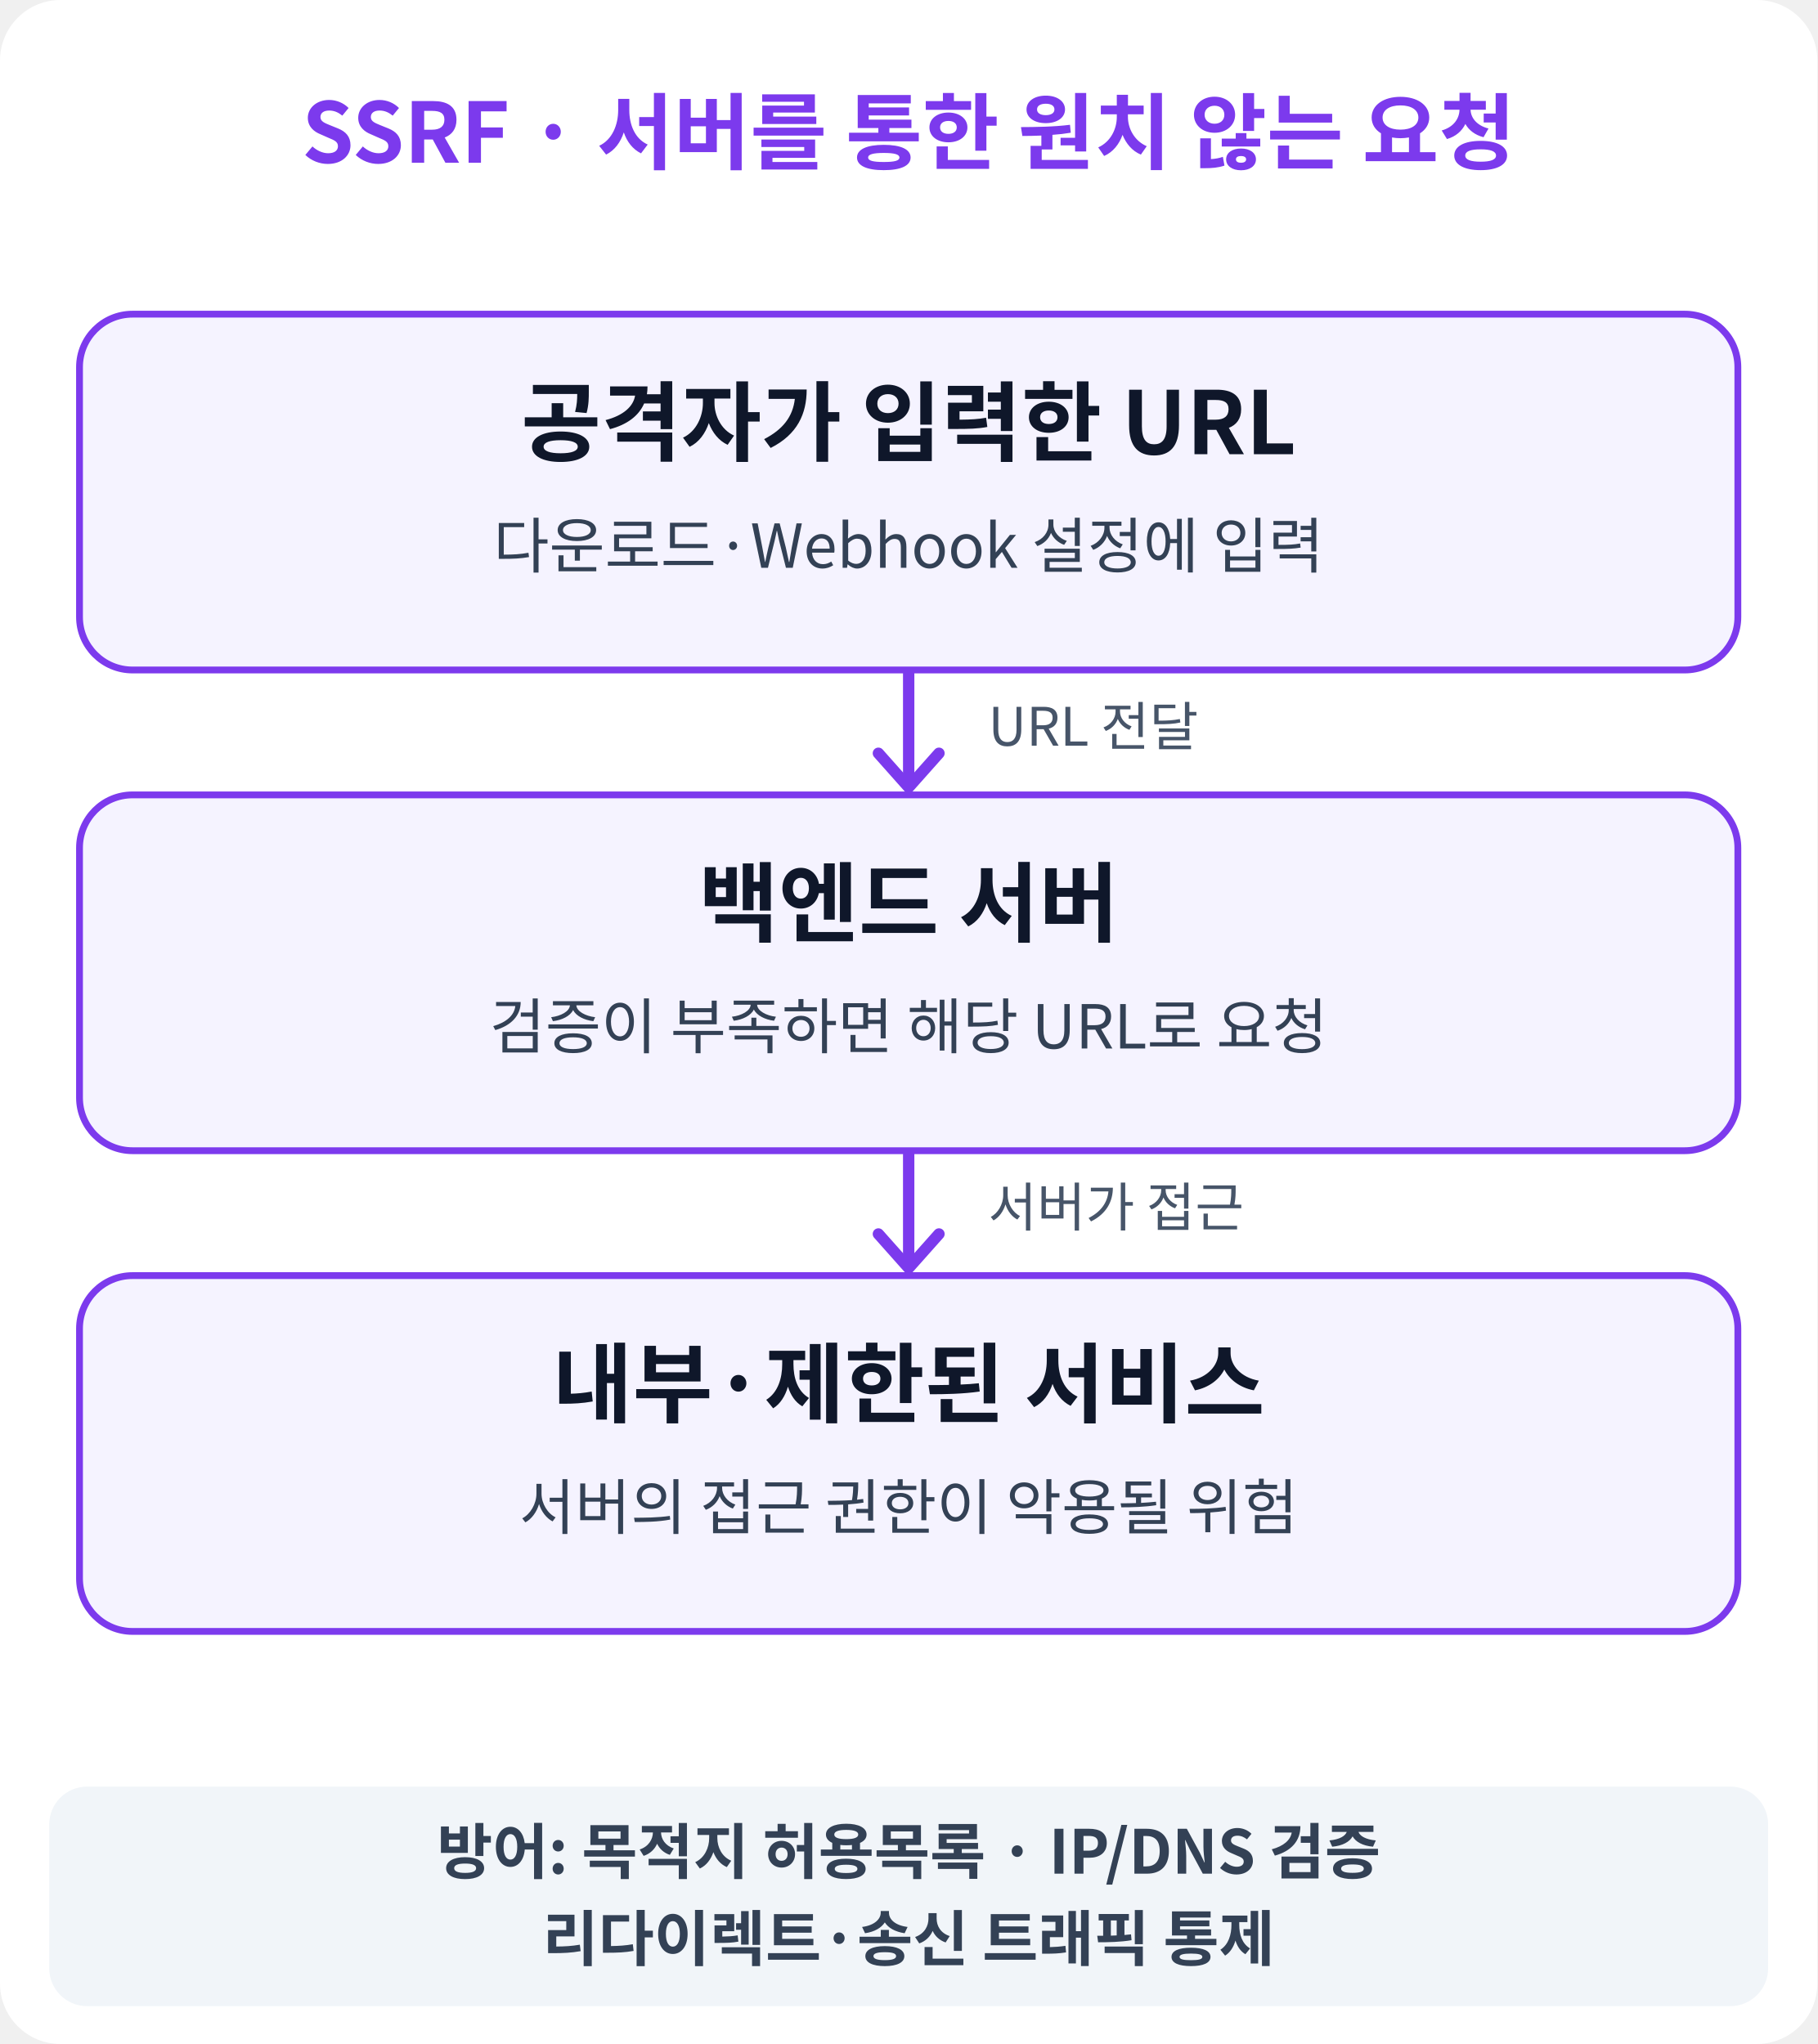
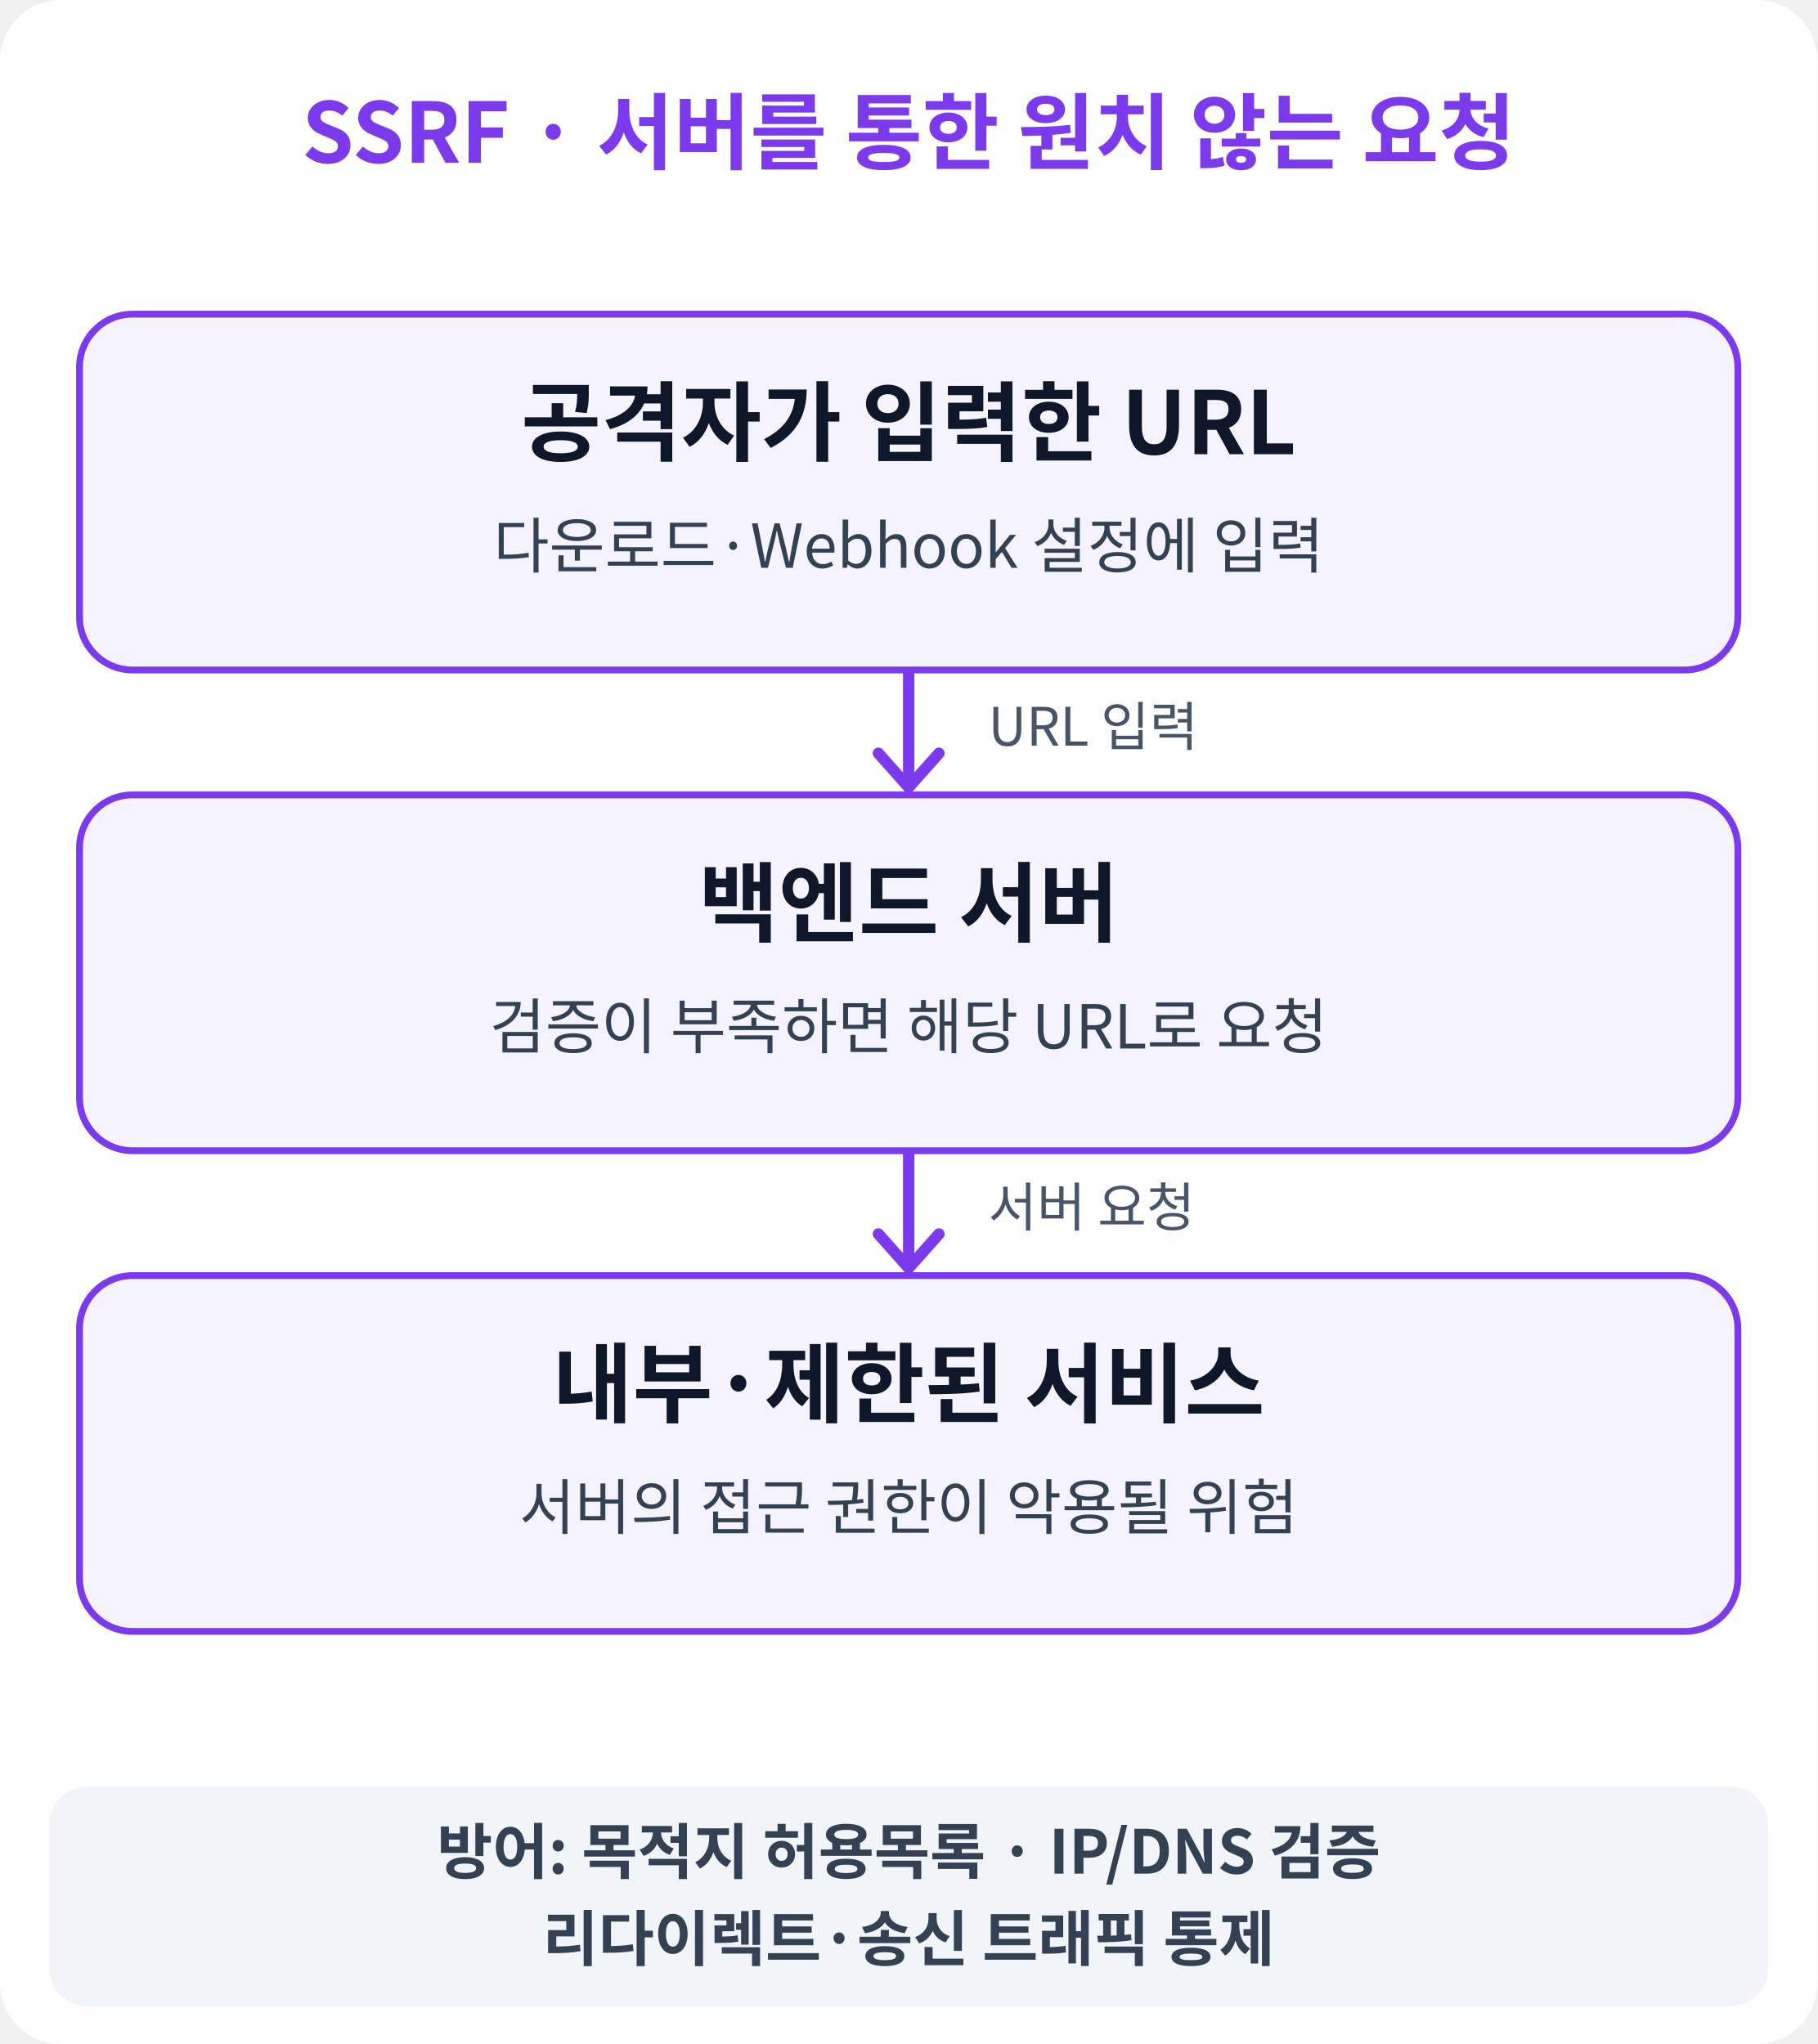
<svg xmlns="http://www.w3.org/2000/svg" width="480" height="540" viewBox="0 0 480 540" role="img" aria-labelledby="title desc">
  <rect x="0" y="0" width="480" height="540" rx="16" fill="#ffffff" />
  <g font-family="Noto Sans CJK KR, NanumGothic, sans-serif">
    <text x="240" y="43" font-size="22" font-weight="700" text-anchor="middle" fill="#7c3aed">SSRF · 서버를 통한 원치 않는 요청</text>
    <rect x="21" y="83" width="438" height="94" rx="14" fill="#f5f3ff" stroke="#7c3aed" stroke-width="1.8" />
    <text x="240" y="120" font-size="23" font-weight="700" text-anchor="middle" fill="#0f172a">공격자가 입력한 URL</text>
    <text x="240" y="150" font-size="16" text-anchor="middle" fill="#334155">다운로드·Webhook 설정에 입력</text>
    <rect x="21" y="210" width="438" height="94" rx="14" fill="#f5f3ff" stroke="#7c3aed" stroke-width="1.8" />
    <text x="240" y="247" font-size="23" font-weight="700" text-anchor="middle" fill="#0f172a">백엔드 서버</text>
    <text x="240" y="277" font-size="16" text-anchor="middle" fill="#334155">검증이 부족하면 해당 URL로 요청</text>
    <rect x="21" y="337" width="438" height="94" rx="14" fill="#f5f3ff" stroke="#7c3aed" stroke-width="1.8" />
    <text x="240" y="374" font-size="23" font-weight="700" text-anchor="middle" fill="#0f172a">내부·제한된 서비스</text>
    <text x="240" y="404" font-size="16" text-anchor="middle" fill="#334155">서버의 접근 권한이 악용될 위험</text>
    <path d="M240 178 V207" stroke="#7c3aed" stroke-width="3" fill="none" stroke-linecap="round" />
    <path d="M232 199 L240 208 L248 199" fill="none" stroke="#7c3aed" stroke-width="3" stroke-linecap="round" stroke-linejoin="round" />
-     <text x="261" y="197" font-size="14" fill="#475569">URL 전달</text>
+     <text x="261" y="197" font-size="14" fill="#475569">URL 입력</text>
    <path d="M240 305 V334" stroke="#7c3aed" stroke-width="3" fill="none" stroke-linecap="round" />
    <path d="M232 326 L240 335 L248 326" fill="none" stroke="#7c3aed" stroke-width="3" stroke-linecap="round" stroke-linejoin="round" />
-     <text x="261" y="324" font-size="14" fill="#475569">서버가 접근</text>
+     <text x="261" y="324" font-size="14" fill="#475569">서버 요청</text>
    <rect x="13" y="472" width="454" height="58" rx="10" fill="#f1f5f9" />
    <text x="240" y="495" font-size="16" font-weight="600" text-anchor="middle" fill="#334155">방어: 목적지 허용목록 · IP/DNS 검증</text>
    <text x="240" y="518" font-size="16" font-weight="600" text-anchor="middle" fill="#334155">리다이렉트·송신 트래픽 통제</text>
  </g>
</svg>
